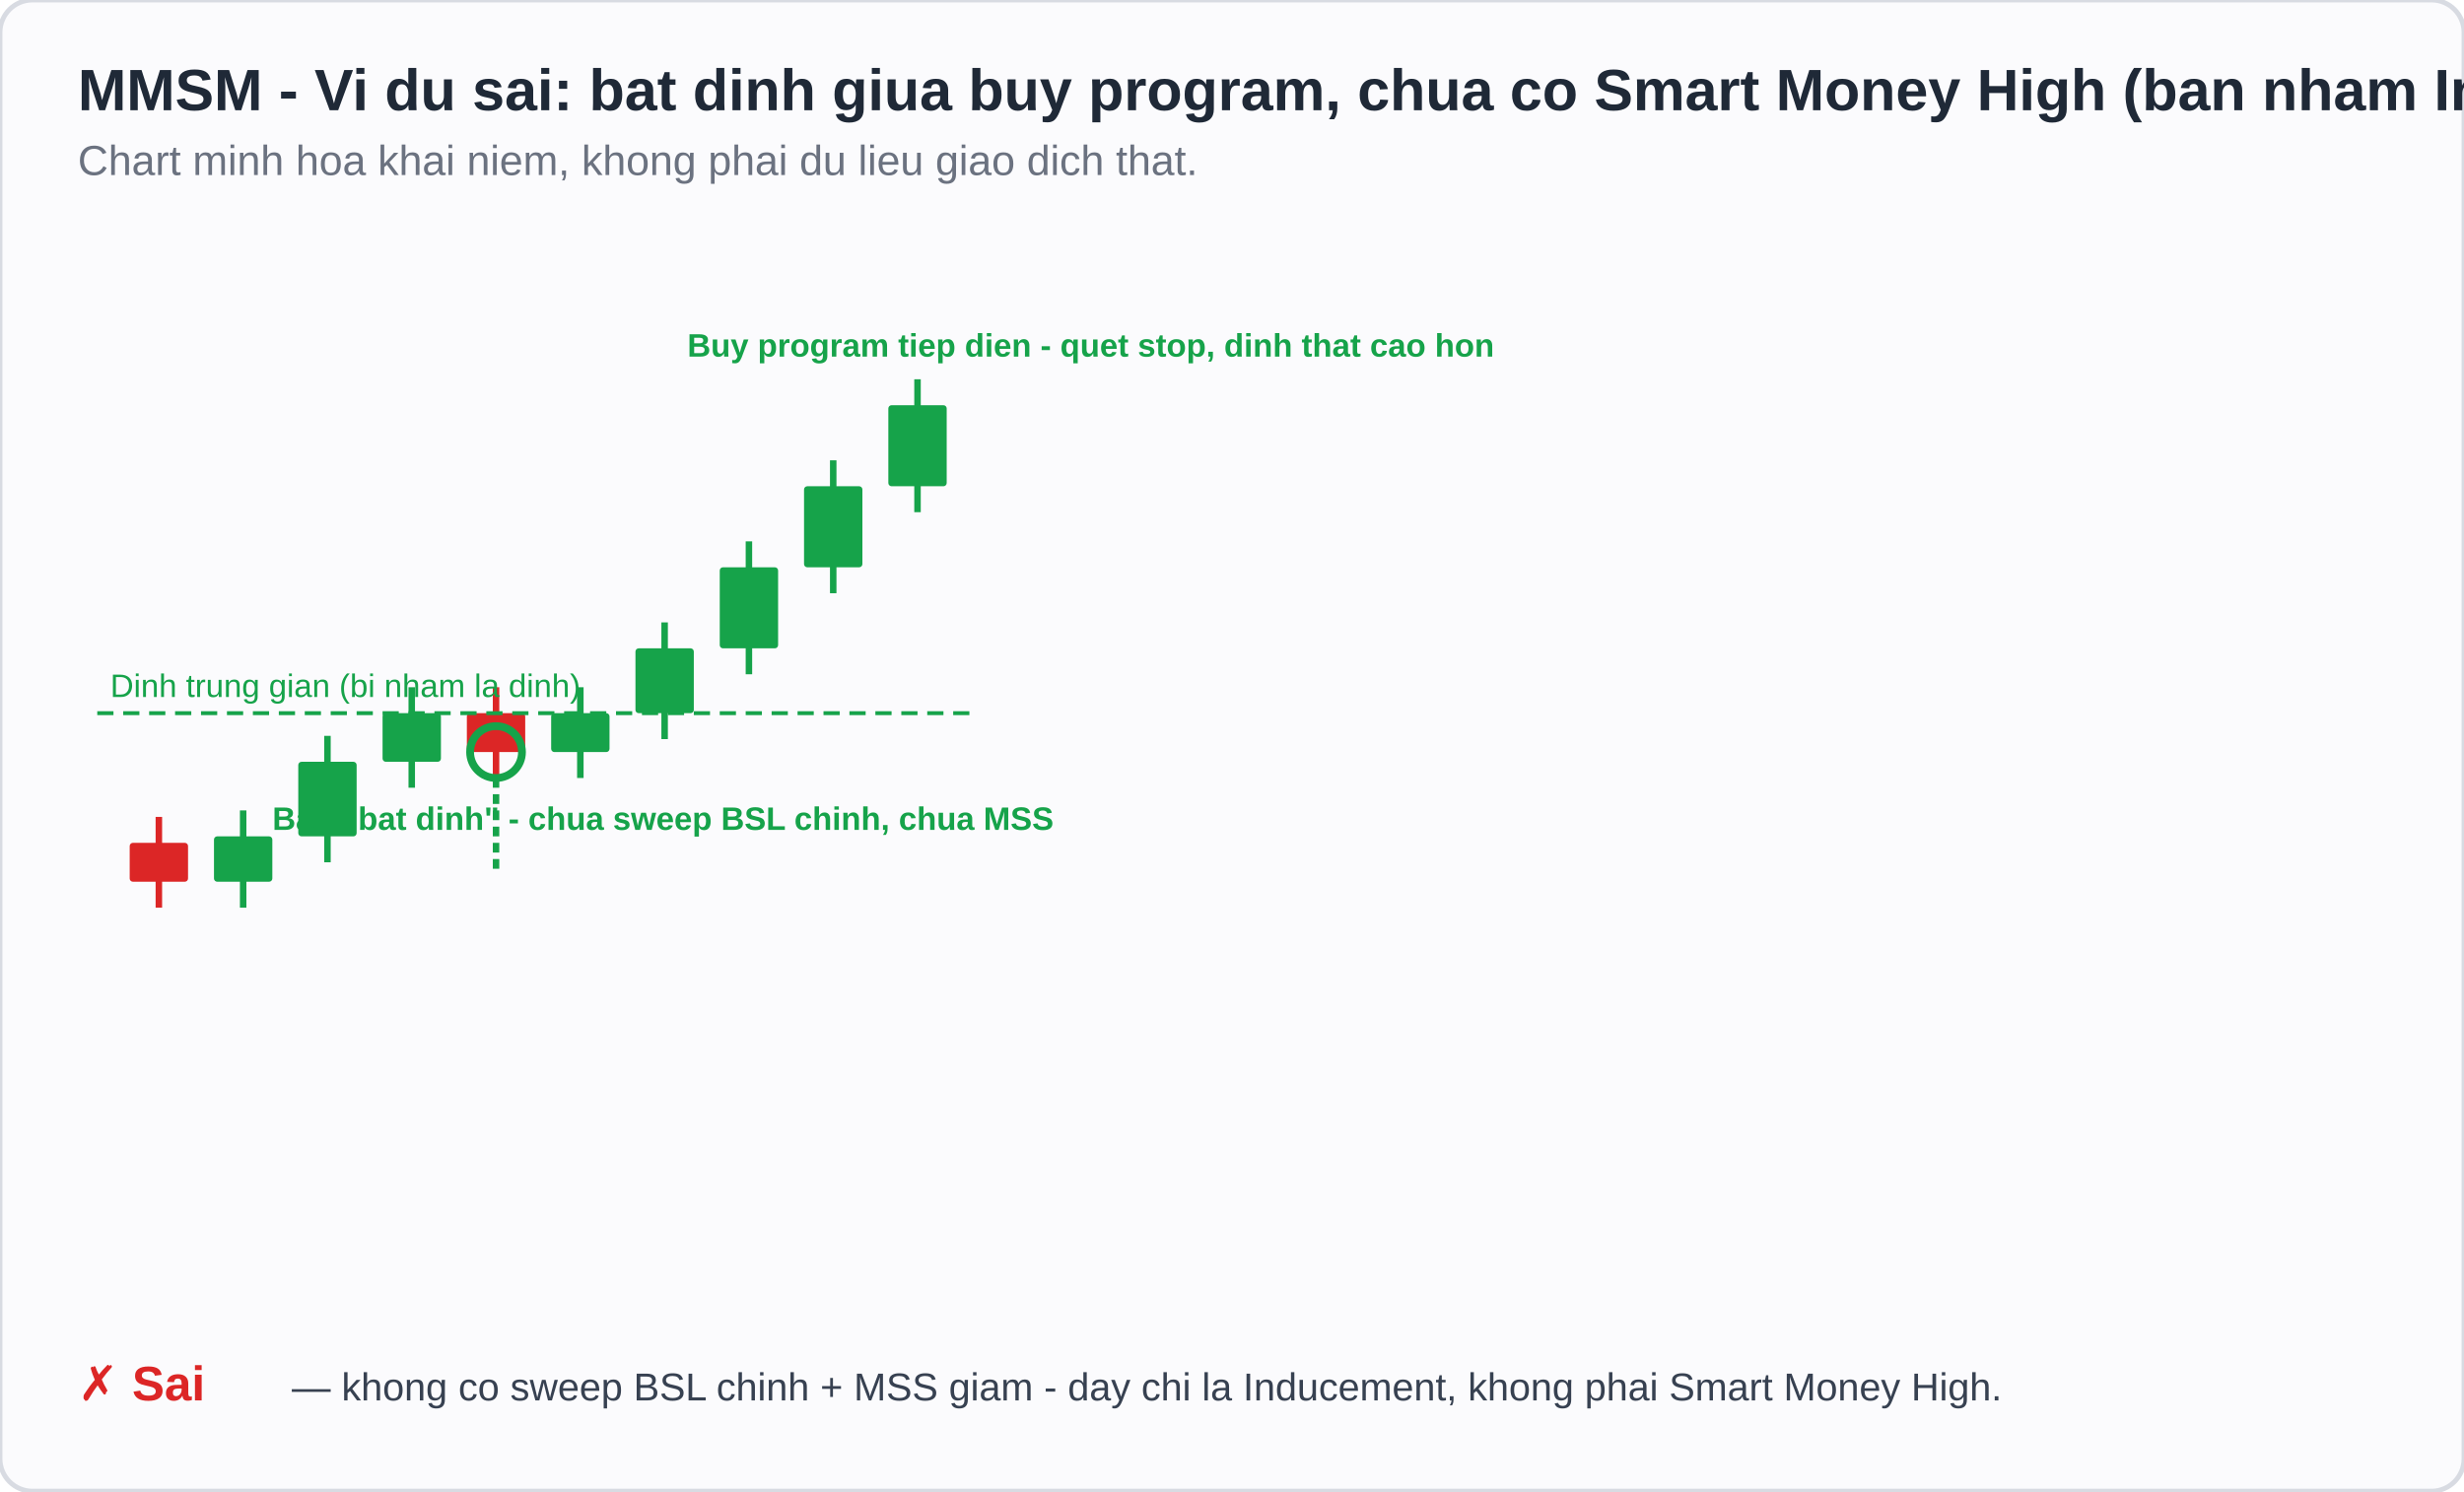
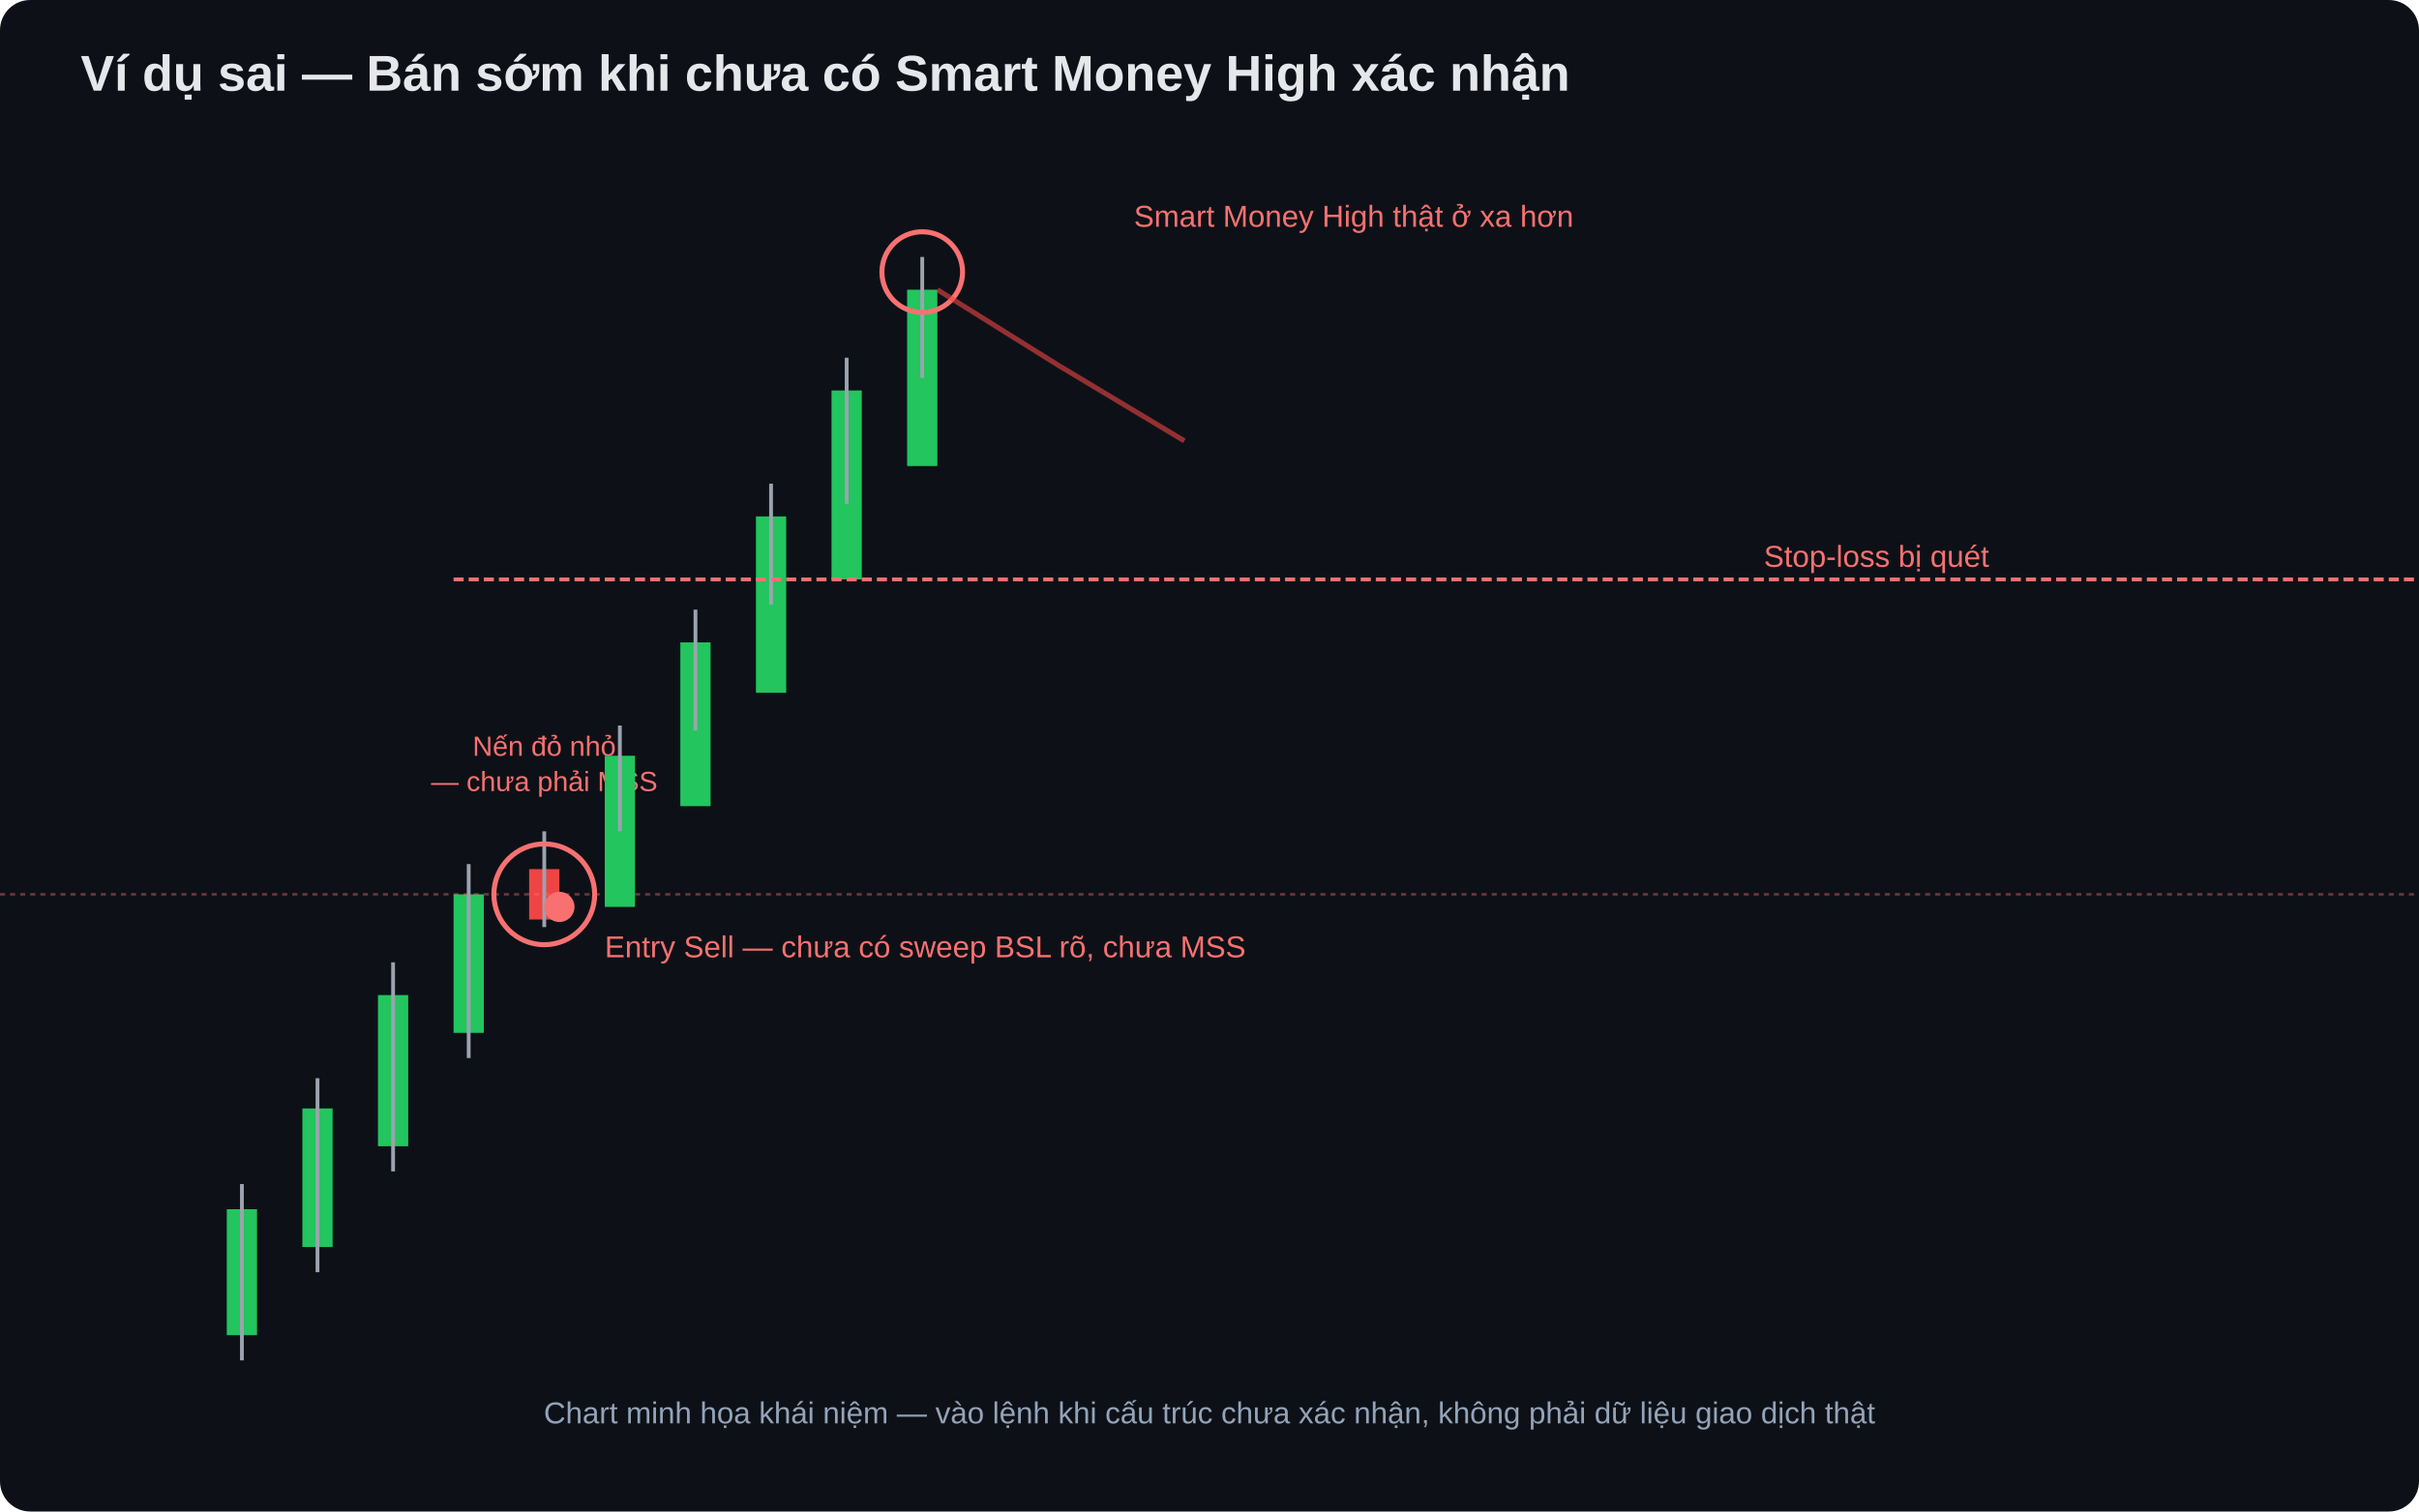
- <svg xmlns="http://www.w3.org/2000/svg" viewBox="0 0 760 460" font-family="'Segoe UI', Arial, sans-serif">
-   <rect x="0" y="0" width="760" height="460" rx="10" fill="#FBFBFD" stroke="#D8DBE2" stroke-width="1.5" />
-   <text x="24" y="34" font-size="18" font-weight="700" fill="#1F2937">MMSM - Vi du sai: bat dinh giua buy program, chua co Smart Money High (ban nham Inducement)</text>
-   <text x="24" y="54" font-size="13" fill="#6B7280">Chart minh hoa khai niem, khong phai du lieu giao dich that.</text>
-   <rect x="48.0" y="252" width="2" height="28" fill="#DC2626" />
-   <rect x="40" y="260" width="18" height="12" fill="#DC2626" rx="1" />
-   <rect x="74.0" y="250" width="2" height="30" fill="#16A34A" />
-   <rect x="66" y="258" width="18" height="14" fill="#16A34A" rx="1" />
-   <rect x="100.0" y="227" width="2" height="39" fill="#16A34A" />
-   <rect x="92" y="235" width="18" height="23" fill="#16A34A" rx="1" />
-   <rect x="126.0" y="212" width="2" height="31" fill="#16A34A" />
-   <rect x="118" y="220" width="18" height="15" fill="#16A34A" rx="1" />
-   <rect x="152.0" y="212" width="2" height="28" fill="#DC2626" />
-   <rect x="144" y="220" width="18" height="12" fill="#DC2626" rx="1" />
-   <rect x="178.0" y="212" width="2" height="28" fill="#16A34A" />
-   <rect x="170" y="220" width="18" height="12" fill="#16A34A" rx="1" />
-   <rect x="204.0" y="192" width="2" height="36" fill="#16A34A" />
-   <rect x="196" y="200" width="18" height="20" fill="#16A34A" rx="1" />
-   <rect x="230.0" y="167" width="2" height="41" fill="#16A34A" />
-   <rect x="222" y="175" width="18" height="25" fill="#16A34A" rx="1" />
-   <rect x="256.0" y="142" width="2" height="41" fill="#16A34A" />
-   <rect x="248" y="150" width="18" height="25" fill="#16A34A" rx="1" />
-   <rect x="282.0" y="117" width="2" height="41" fill="#16A34A" />
-   <rect x="274" y="125" width="18" height="25" fill="#16A34A" rx="1" />
-   <line x1="30" y1="220" x2="300" y2="220" stroke="#16A34A" stroke-width="1.2" stroke-dasharray="5 3" />
-   <text x="34" y="215" font-size="10" fill="#16A34A">Dinh trung gian (bi nham la dinh)</text>
-   <circle cx="153" cy="232" r="8" fill="none" stroke="#16A34A" stroke-width="2.4" />
-   <text x="84" y="256" font-size="10" font-weight="700" fill="#16A34A">Ban "bat dinh" - chua sweep BSL chinh, chua MSS</text>
-   <path d="M153,240 L153,270" stroke="#16A34A" stroke-width="2" stroke-dasharray="3 2" />
-   <text x="212" y="110" font-size="10" font-weight="700" fill="#16A34A">Buy program tiep dien - quet stop, dinh that cao hon</text>
-   <text x="24" y="432" font-size="15" font-weight="700" fill="#DC2626">✗ Sai</text>
-   <text x="90" y="432" font-size="12" fill="#374151">— khong co sweep BSL chinh + MSS giam - day chi la Inducement, khong phai Smart Money High.</text>
+ <svg xmlns="http://www.w3.org/2000/svg" viewBox="0 0 960 600" font-family="Segoe UI, Arial, sans-serif">
+   <rect width="960" height="600" rx="12" fill="#0d1117" />
+   <text x="32" y="36" font-size="20" font-weight="700" fill="#e5e7eb">Ví dụ sai — Bán sớm khi chưa có Smart Money High xác nhận</text>
+   <rect x="90" y="480" width="12" height="50" fill="#22c55e" />
+   <line x1="96" y1="470" x2="96" y2="540" stroke="#9ca3af" stroke-width="1.5" />
+   <rect x="120" y="440" width="12" height="55" fill="#22c55e" />
+   <line x1="126" y1="428" x2="126" y2="505" stroke="#9ca3af" stroke-width="1.5" />
+   <rect x="150" y="395" width="12" height="60" fill="#22c55e" />
+   <line x1="156" y1="382" x2="156" y2="465" stroke="#9ca3af" stroke-width="1.5" />
+   <rect x="180" y="355" width="12" height="55" fill="#22c55e" />
+   <line x1="186" y1="343" x2="186" y2="420" stroke="#9ca3af" stroke-width="1.5" />
+   <rect x="210" y="345" width="12" height="20" fill="#ef4444" />
+   <line x1="216" y1="330" x2="216" y2="368" stroke="#9ca3af" stroke-width="1.5" />
+   <circle cx="216" cy="355" r="20" fill="none" stroke="#f87171" stroke-width="2" />
+   <text x="216" y="300" font-size="11" fill="#f87171" text-anchor="middle">Nến đỏ nhỏ</text>
+   <text x="216" y="314" font-size="11" fill="#f87171" text-anchor="middle">— chưa phải MSS</text>
+   <line x1="0" y1="355" x2="960" y2="355" stroke="#f87171" stroke-width="1" stroke-dasharray="2 2" opacity="0.4" />
+   <circle cx="222" cy="360" r="6" fill="#f87171" />
+   <text x="240" y="380" font-size="12" fill="#f87171">Entry Sell — chưa có sweep BSL rõ, chưa MSS</text>
+   <rect x="240" y="300" width="12" height="60" fill="#22c55e" />
+   <line x1="246" y1="288" x2="246" y2="330" stroke="#9ca3af" stroke-width="1.5" />
+   <rect x="270" y="255" width="12" height="65" fill="#22c55e" />
+   <line x1="276" y1="242" x2="276" y2="290" stroke="#9ca3af" stroke-width="1.5" />
+   <rect x="300" y="205" width="12" height="70" fill="#22c55e" />
+   <line x1="306" y1="192" x2="306" y2="240" stroke="#9ca3af" stroke-width="1.5" />
+   <rect x="330" y="155" width="12" height="75" fill="#22c55e" />
+   <line x1="336" y1="142" x2="336" y2="200" stroke="#9ca3af" stroke-width="1.5" />
+   <rect x="360" y="115" width="12" height="70" fill="#22c55e" />
+   <line x1="366" y1="102" x2="366" y2="150" stroke="#9ca3af" stroke-width="1.5" />
+   <line x1="180" y1="230" x2="960" y2="230" stroke="#f87171" stroke-width="1.5" stroke-dasharray="4 2" />
+   <text x="700" y="225" font-size="12" fill="#f87171">Stop-loss bị quét</text>
+   <circle cx="366" cy="108" r="16" fill="none" stroke="#f87171" stroke-width="2" />
+   <text x="450" y="90" font-size="12" fill="#f87171">Smart Money High thật ở xa hơn</text>
+   <polyline points="372,115 420,145 470,175" fill="none" stroke="#ef4444" stroke-width="2" opacity="0.6" />
+   <text x="480" y="565" font-size="12" fill="#94a3b8" text-anchor="middle">Chart minh họa khái niệm — vào lệnh khi cấu trúc chưa xác nhận, không phải dữ liệu giao dịch thật</text>
</svg>
